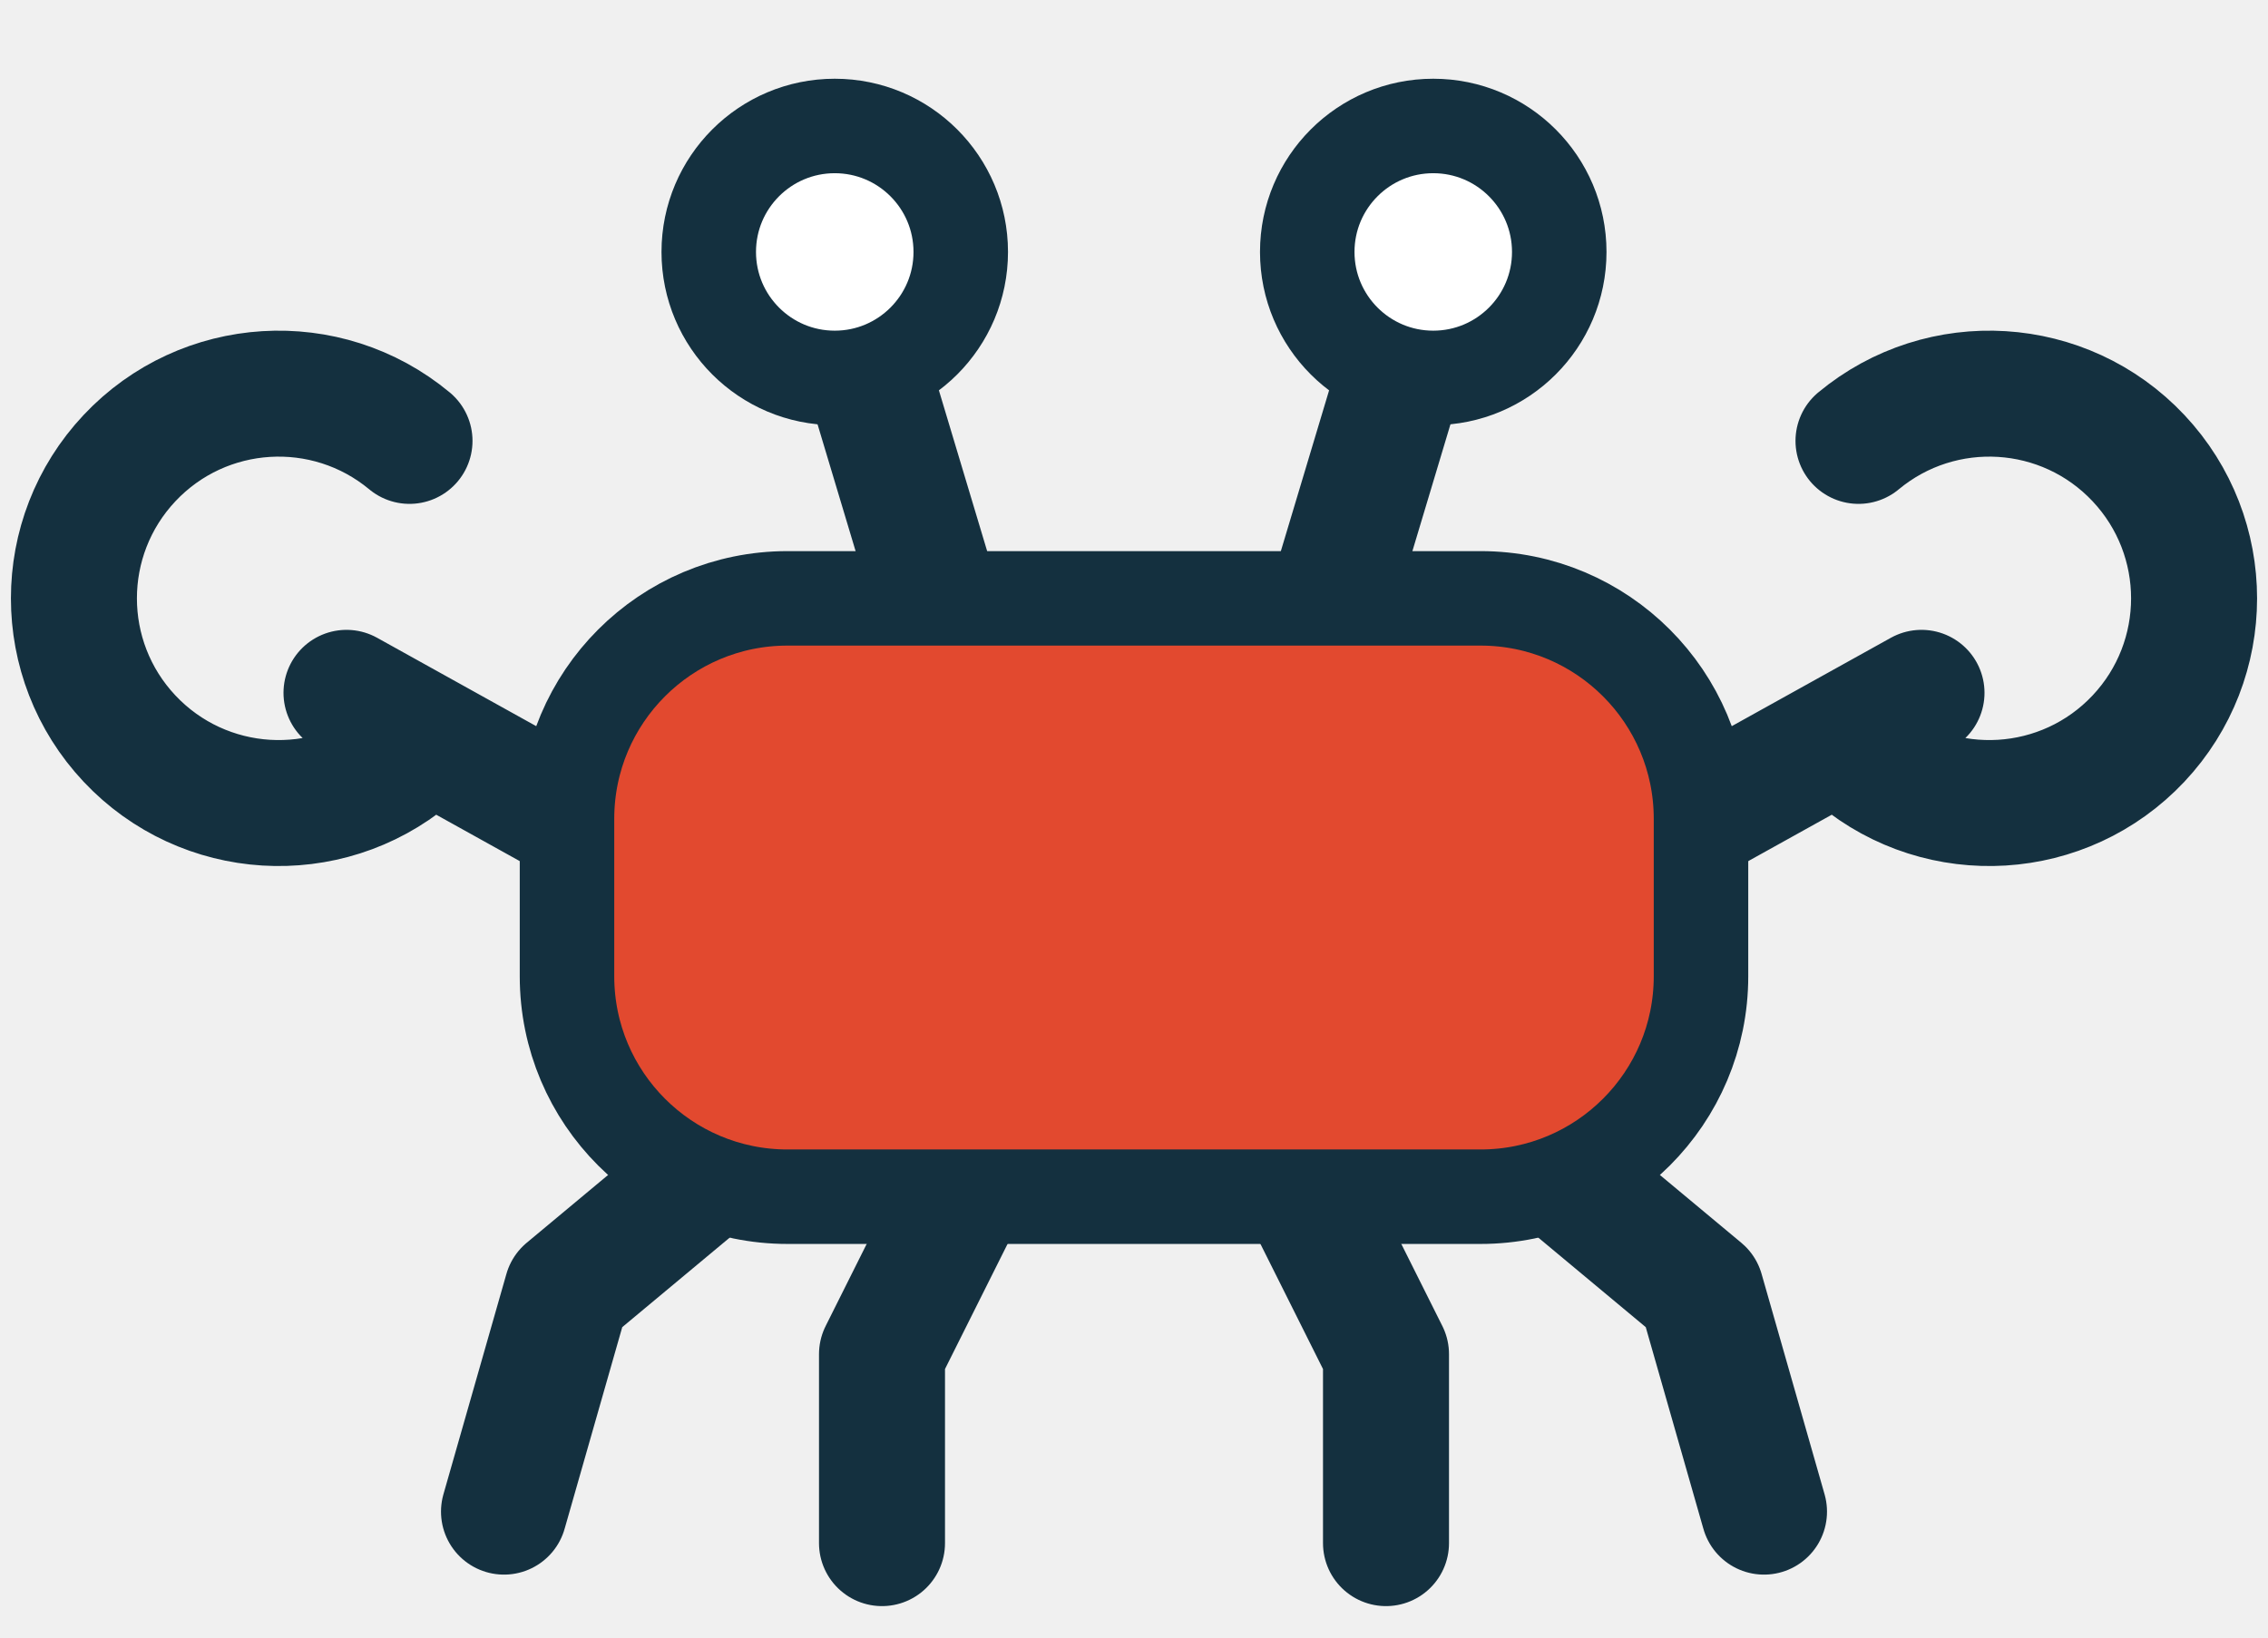
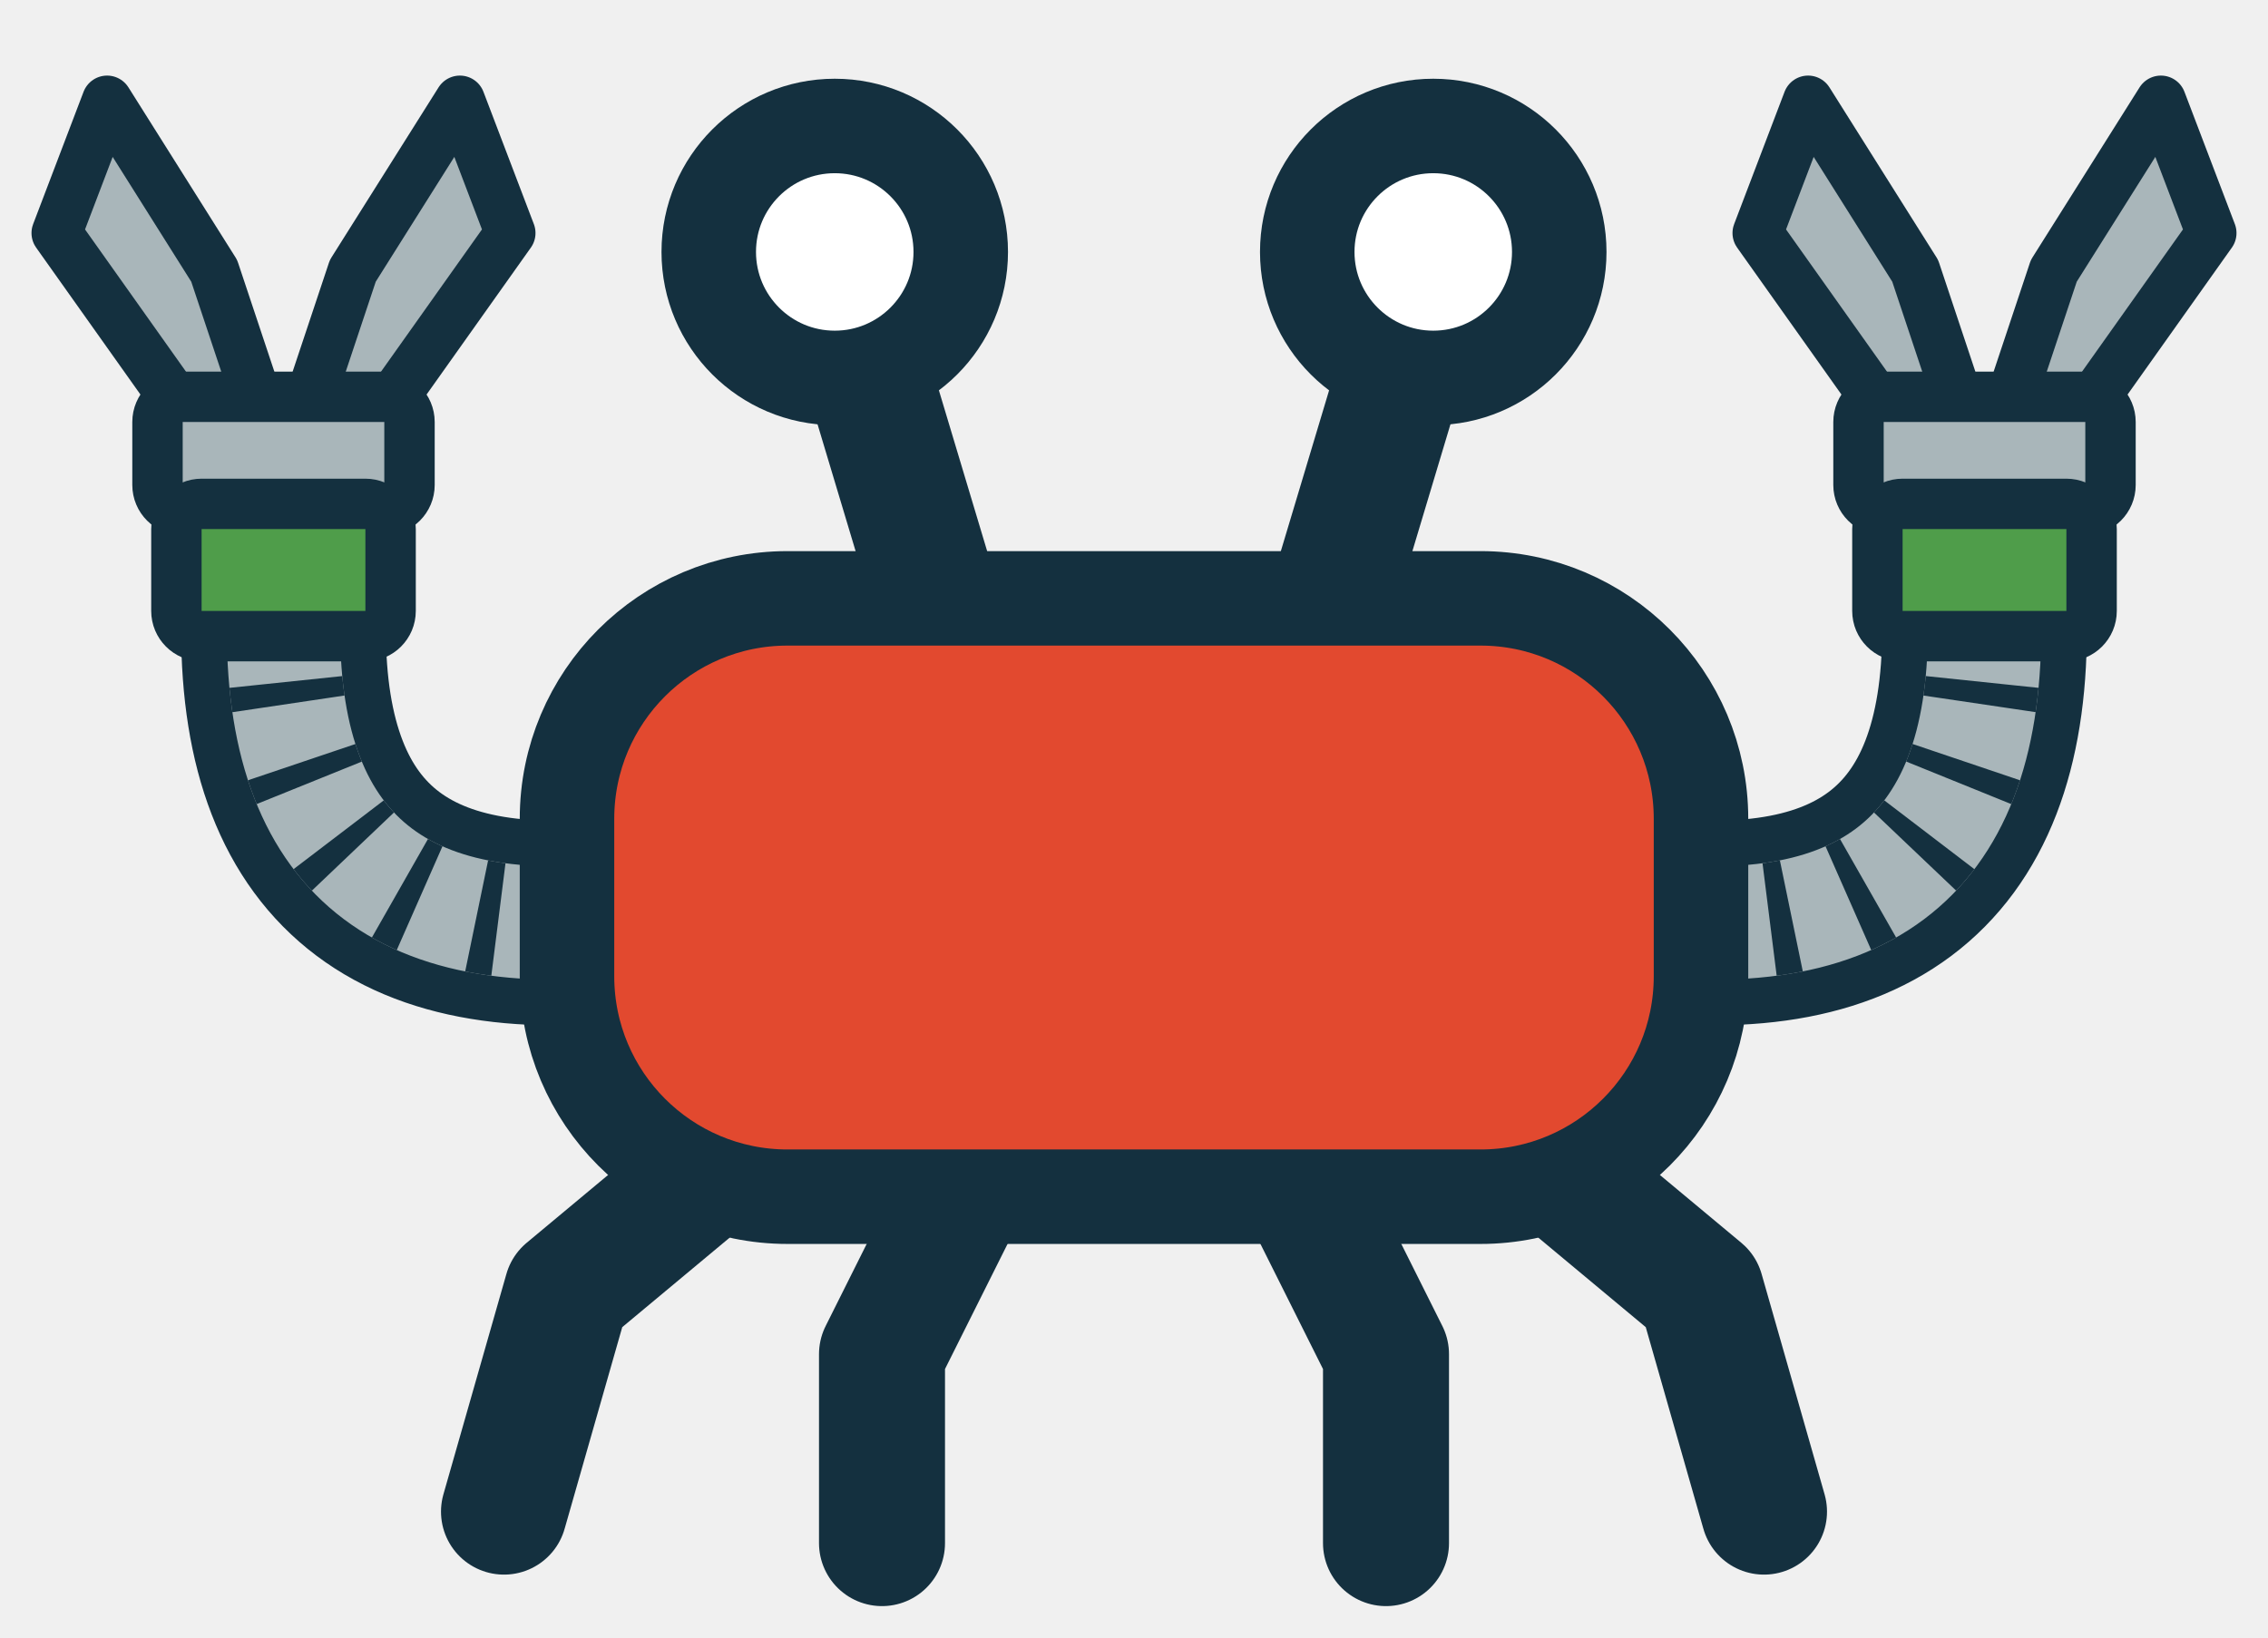
<svg xmlns="http://www.w3.org/2000/svg" viewBox="0 0 72 52">
  <g fill="none" stroke="#14303F" stroke-width="4" stroke-linecap="round" stroke-linejoin="round">
-     <path d="M24 36 l-6 5 l-2 7M31 37 l-3 6 l0 6M41 37 l3 6 l0 6M48 36 l6 5 l2 7M20 27 L11 22M52 27 L61 22M13 14 a6.5 6.5 0 1 0 0 10M59 14 a6.5 6.5 0 1 1 0 10M30 20 L27 10M42 20 L45 10" />
+     <path d="M24 36 l-6 5 l-2 7M31 37 l-3 6 l0 6M41 37 l3 6 l0 6M48 36 l6 5 l2 7M30 20 L27 10M42 20 L45 10" />
  </g>
+   <g id="arm" stroke="#14303F" stroke-linejoin="round">
+     <path d="M21 29 Q9 31 9 20" fill="none" stroke-width="6.5" stroke-linecap="round" />
+     <path d="M21 29 Q9 31 9 20" fill="none" stroke="#A9B6BA" stroke-width="3.6" stroke-linecap="round" />
+     <path d="M21 29 Q9 31 9 20" fill="none" stroke-width="3.6" stroke-dasharray="0.7 1.9" />
+     <path d="M6.2 13.6 L1.8 7.4 L3.4 3.2 L6.8 8.6 L8.4 13.4 Z M11.8 13.6 L16.2 7.4 L14.6 3.2 L11.2 8.6 L9.6 13.4 Z" fill="#A9B6BA" stroke-width="1.6" />
+     <rect x="5" y="12.6" width="8" height="3.6" rx="0.8" fill="#A9B6BA" stroke-width="1.6" />
+     <rect x="5.6" y="16" width="6.8" height="4.2" rx="0.8" fill="#4F9D4A" stroke-width="1.6" />
+   </g>
+   <use href="#arm" transform="translate(72 0) scale(-1 1)" />
  <rect x="18" y="19" width="36" height="19" rx="7" fill="#E2492F" stroke="#14303F" stroke-width="3" />
  <circle cx="26.5" cy="8" r="4" fill="#fff" stroke="#14303F" stroke-width="3" />
  <circle cx="45.5" cy="8" r="4" fill="#fff" stroke="#14303F" stroke-width="3" />
</svg>
